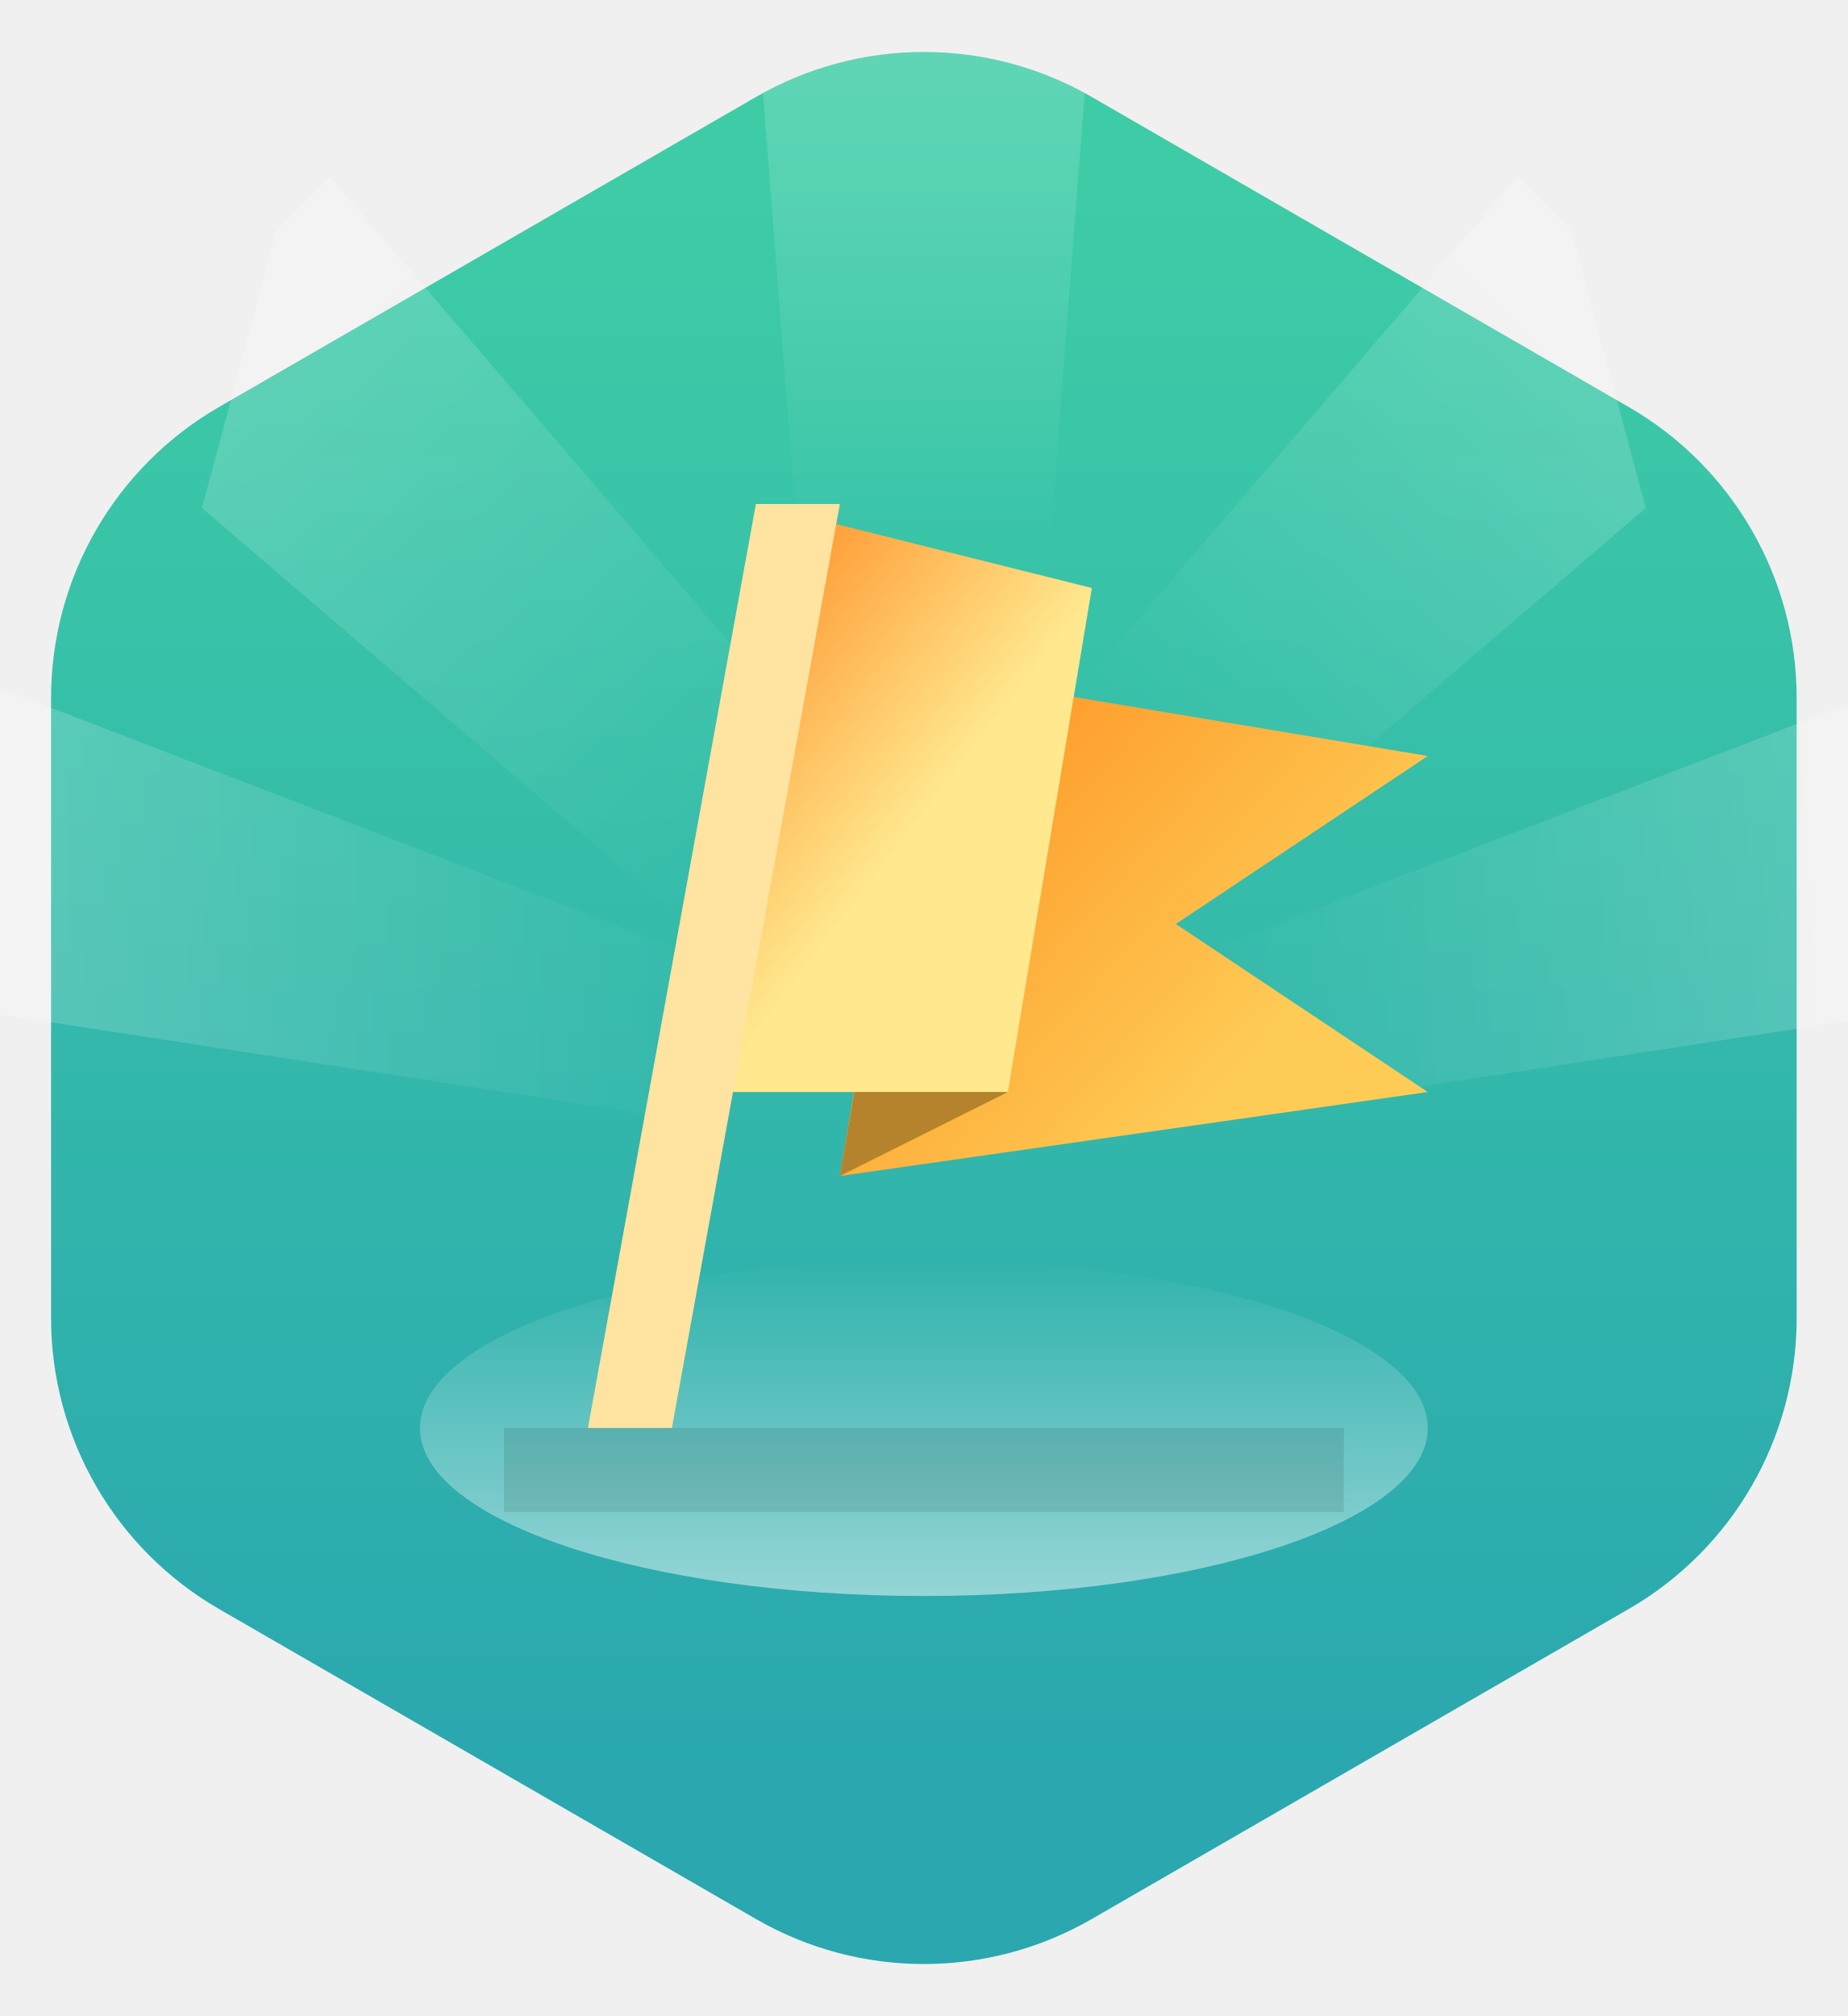
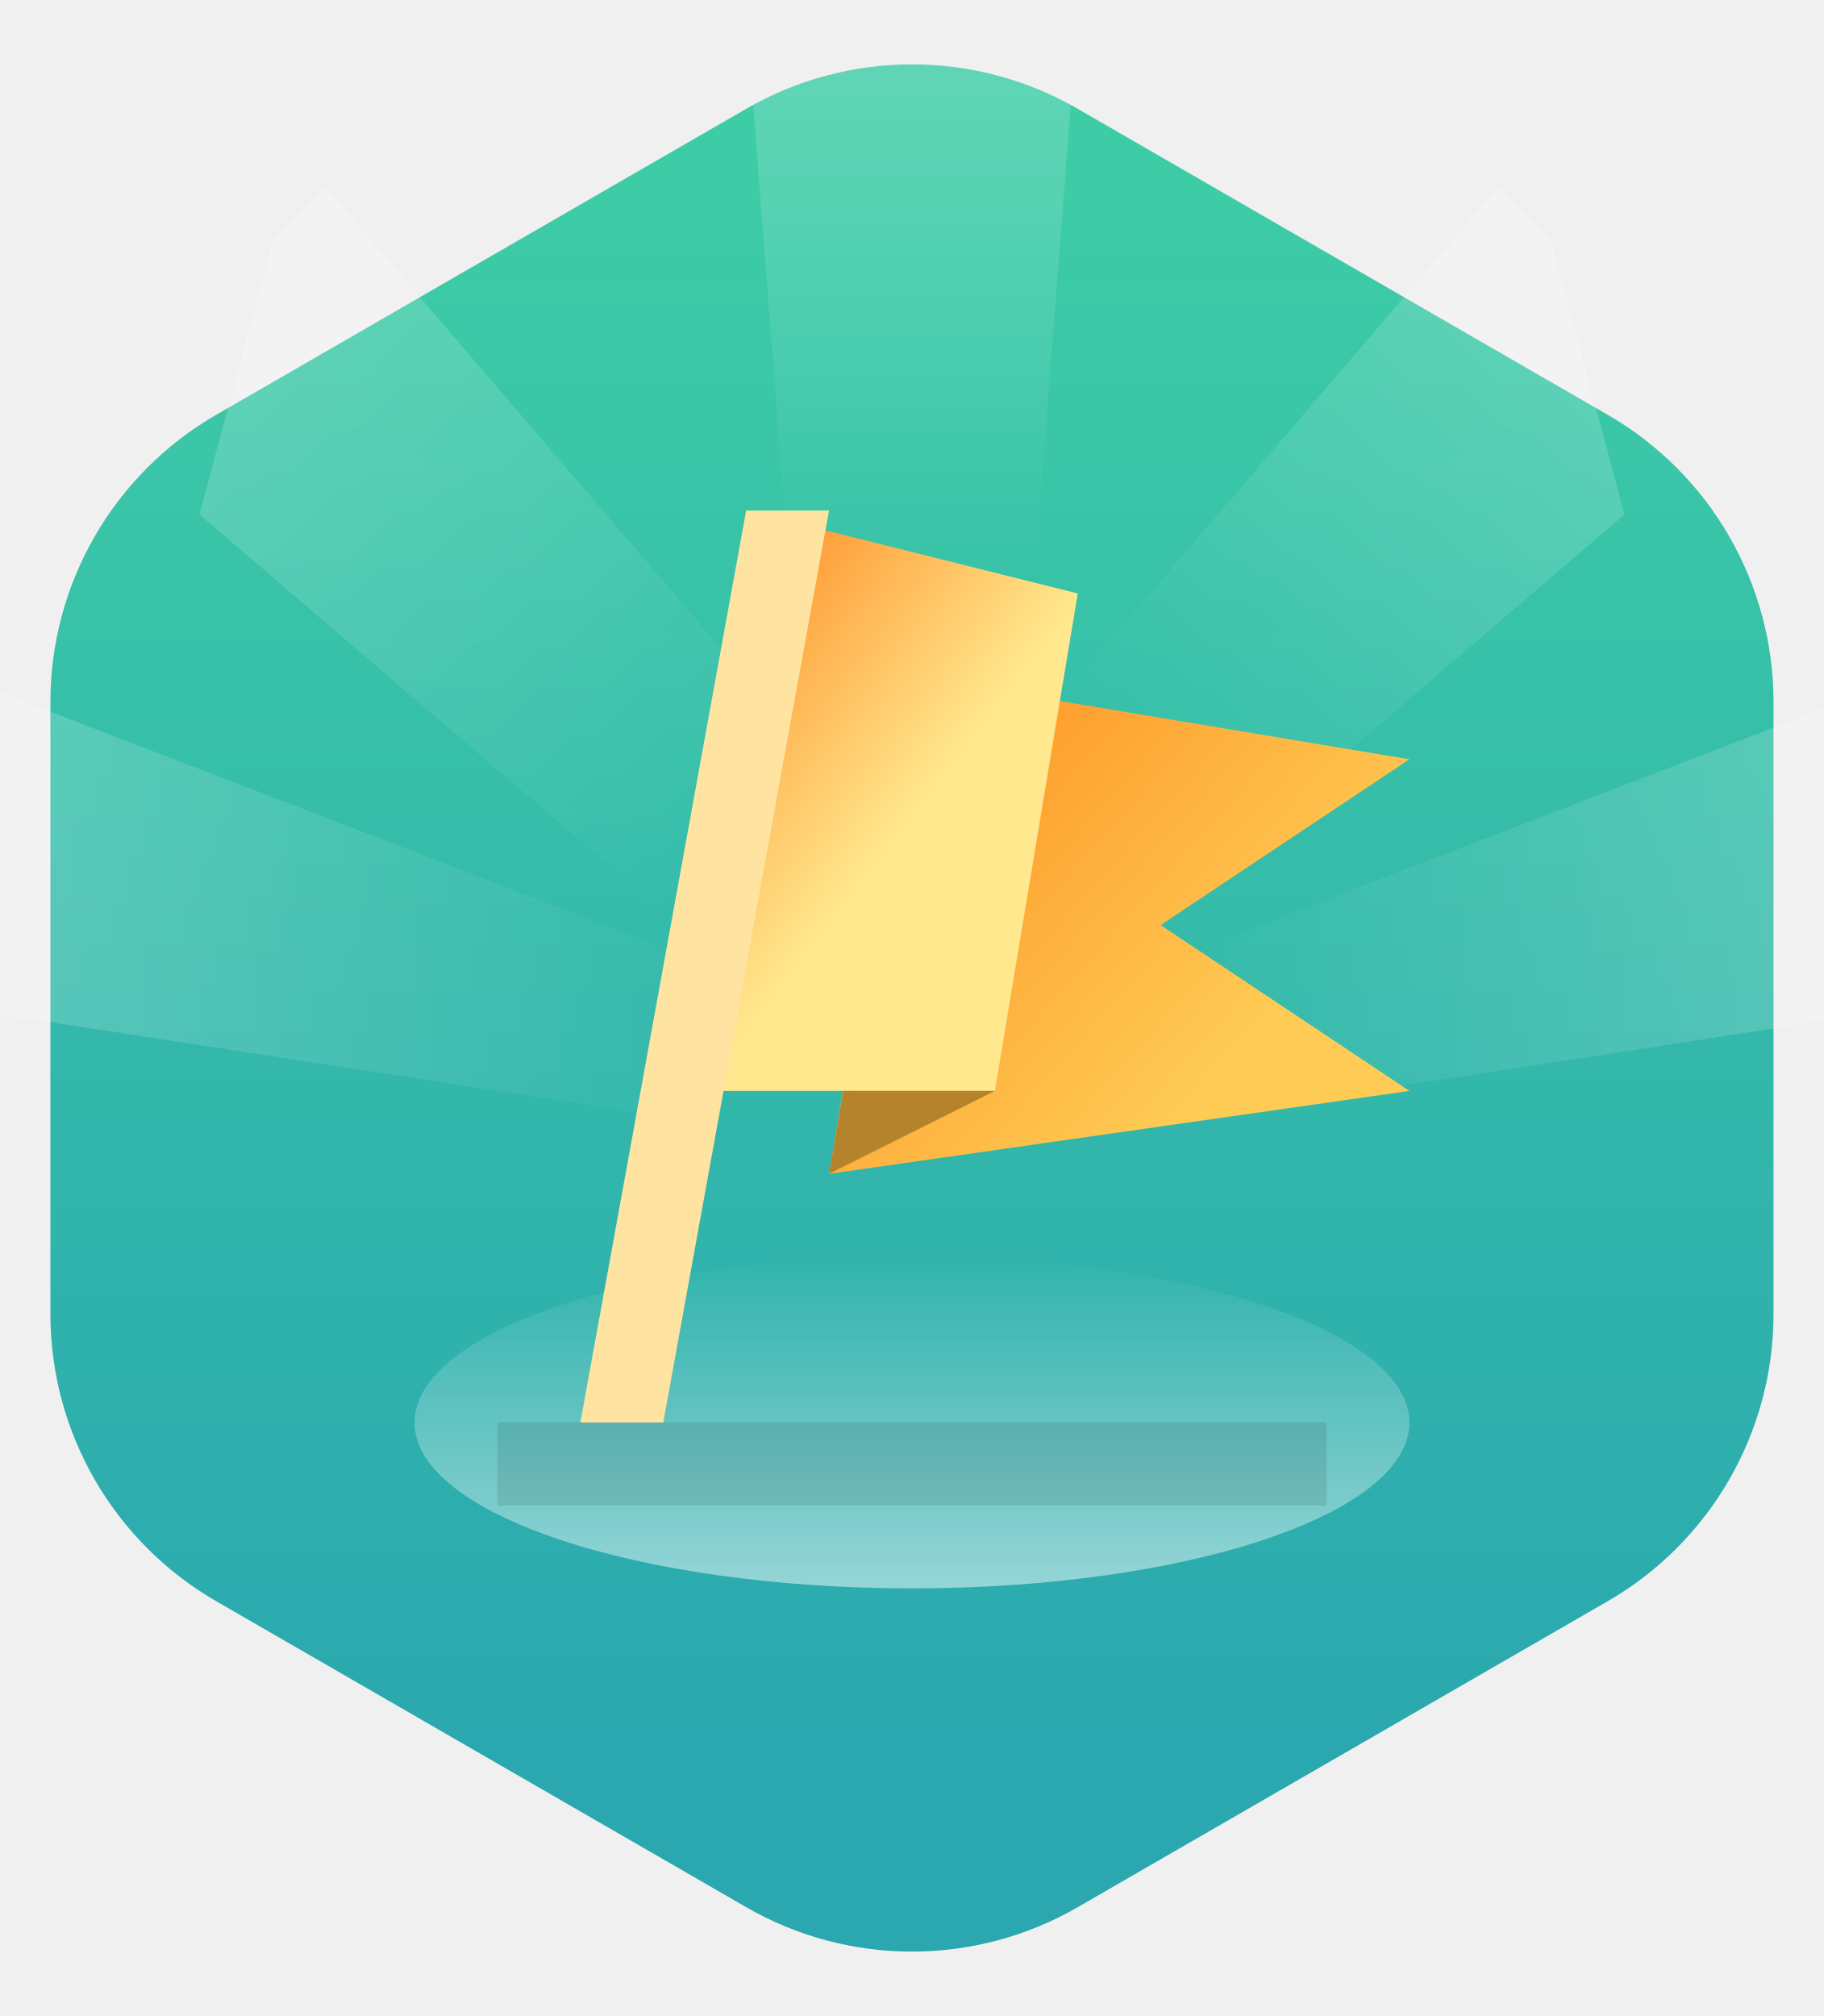
- <svg xmlns="http://www.w3.org/2000/svg" xmlns:xlink="http://www.w3.org/1999/xlink" width="22px" height="24px" viewBox="0 0 22 24" version="1.1">
+ <svg xmlns="http://www.w3.org/2000/svg" xmlns:xlink="http://www.w3.org/1999/xlink" width="19px" height="21px" viewBox="0 0 22 24" version="1.1">
  <defs>
    <linearGradient x1="50%" y1="6.727%" x2="50%" y2="91.257%" id="gantt-linearGradient-1">
      <stop stop-color="#3DCCA6" offset="0%" />
      <stop stop-color="#2AA7AF" offset="100%" />
    </linearGradient>
    <path d="M14,1.155 L20.392,4.845 C21.63,5.56 22.392,6.88 22.392,8.309 L22.392,15.691 C22.392,17.12 21.63,18.44 20.392,19.155 L14,22.845 C12.762,23.56 11.238,23.56 10,22.845 L3.608,19.155 C2.37,18.44 1.608,17.12 1.608,15.691 L1.608,8.309 C1.608,6.88 2.37,5.56 3.608,4.845 L10,1.155 C11.238,0.44 12.762,0.44 14,1.155 Z" id="gantt-path-2" />
    <linearGradient x1="50%" y1="0%" x2="50%" y2="50%" id="gantt-linearGradient-4">
      <stop stop-color="#FFFFFF" offset="0%" />
      <stop stop-color="#FFFFFF" stop-opacity="0" offset="100%" />
    </linearGradient>
    <linearGradient x1="50%" y1="0%" x2="51.628%" y2="68.331%" id="gantt-linearGradient-5">
      <stop stop-color="#FFFFFF" offset="0%" />
      <stop stop-color="#FFFFFF" stop-opacity="0" offset="100%" />
    </linearGradient>
    <linearGradient x1="50%" y1="0%" x2="50%" y2="70.58%" id="gantt-linearGradient-6">
      <stop stop-color="#FFFFFF" offset="0%" />
      <stop stop-color="#FFFFFF" stop-opacity="0" offset="100%" />
    </linearGradient>
    <linearGradient x1="50%" y1="0%" x2="50%" y2="71.088%" id="gantt-linearGradient-7">
      <stop stop-color="#FFFFFF" offset="0%" />
      <stop stop-color="#FFFFFF" stop-opacity="0" offset="100%" />
    </linearGradient>
    <linearGradient x1="50%" y1="0%" x2="50%" y2="60.384%" id="gantt-linearGradient-8">
      <stop stop-color="#FFFFFF" offset="0%" />
      <stop stop-color="#FFFFFF" stop-opacity="0" offset="100%" />
    </linearGradient>
    <linearGradient x1="50%" y1="0%" x2="50%" y2="100%" id="gantt-linearGradient-9">
      <stop stop-color="#FFFFFF" stop-opacity="0" offset="0%" />
      <stop stop-color="#FFFFFF" offset="100%" />
    </linearGradient>
    <filter x="-25.0%" y="-75.0%" width="150.0%" height="250.0%" filterUnits="objectBoundingBox" id="gantt-filter-10">
      <feGaussianBlur stdDeviation="1" in="SourceGraphic" />
    </filter>
    <linearGradient x1="-33.988%" y1="3.179%" x2="67.765%" y2="81.284%" id="gantt-linearGradient-11">
      <stop stop-color="#FF790E" offset="0%" />
      <stop stop-color="#FECC55" offset="100%" />
    </linearGradient>
    <linearGradient x1="71.122%" y1="42.813%" x2="17.943%" y2="-14.361%" id="gantt-linearGradient-12">
      <stop stop-color="#FFE88E" offset="0%" />
      <stop stop-color="#FF790E" offset="100%" />
    </linearGradient>
  </defs>
  <g id="gantt-page-1" stroke="none" stroke-width="1" fill="none" fill-rule="evenodd">
    <g id="gantt-04fix" transform="translate(-189, -423)">
      <g id="gantt-Group-2" transform="translate(40, 417)">
        <g id="gant-group-4" transform="translate(148, 6)">
          <mask id="gantt-mask-3" fill="white">
            <use xlink:href="#gantt-path-2" />
          </mask>
          <use id="gantt-men" fill="url(#gantt-linearGradient-1)" xlink:href="#gantt-path-2" />
          <polygon fill="url(#gantt-linearGradient-4)" opacity="0.2" mask="url(#gantt-mask-3)" points="10 0 14 0 13 13 11 13" />
          <polygon fill="url(#gantt-linearGradient-5)" opacity="0.2" mask="url(#gantt-mask-3)" transform="translate(17.5, 11) rotate(-270) translate(-17.5, -11) " points="14.5 4.5 18.5 4.5 20.5 17.5 19.5 17.5" />
          <polygon fill="url(#gantt-linearGradient-6)" opacity="0.2" mask="url(#gantt-mask-3)" transform="translate(7, 11) scale(-1, 1) rotate(-270) translate(-7, -11) " points="4 4.5 8 4.5 10 17.5 9 17.5" />
          <polygon fill="url(#gantt-linearGradient-7)" opacity="0.2" mask="url(#gantt-mask-3)" transform="translate(8.110913, 8.110913) rotate(-45) translate(-8.110913, -8.110913) " points="6.111 1.611 10.111 1.611 9.111 14.611 7.111 14.611" />
          <polygon fill="url(#gantt-linearGradient-8)" opacity="0.2" mask="url(#gantt-mask-3)" transform="translate(15.88909, 8.110913) rotate(-315) translate(-15.88909, -8.110913) " points="13.889 1.611 17.889 1.611 16.889 14.611 14.889 14.611" />
          <ellipse fill="url(#gantt-linearGradient-9)" opacity="0.5" filter="url(#filter-10)" mask="url(#gantt-mask-3)" cx="12" cy="17" rx="6" ry="2" />
          <polygon fill="url(#gantt-linearGradient-11)" mask="url(#gantt-mask-3)" points="12 8 18 9 15 11 18 13 11 14" />
          <polygon fill="url(#gantt-linearGradient-12)" mask="url(#gantt-mask-3)" points="10 6 14 7 13 13 9 13" />
          <polygon fill="#FFE3A0" mask="url(#gantt-mask-3)" points="10 6 11 6 9 17 8 17" />
          <polygon fill="#B4832C" mask="url(#gantt-mask-3)" points="13 13 11 14 11.171 13" />
          <rect fill="#000000" opacity="0.1" mask="url(#gantt-mask-3)" x="7" y="17" width="10" height="1" />
        </g>
      </g>
    </g>
  </g>
</svg>
